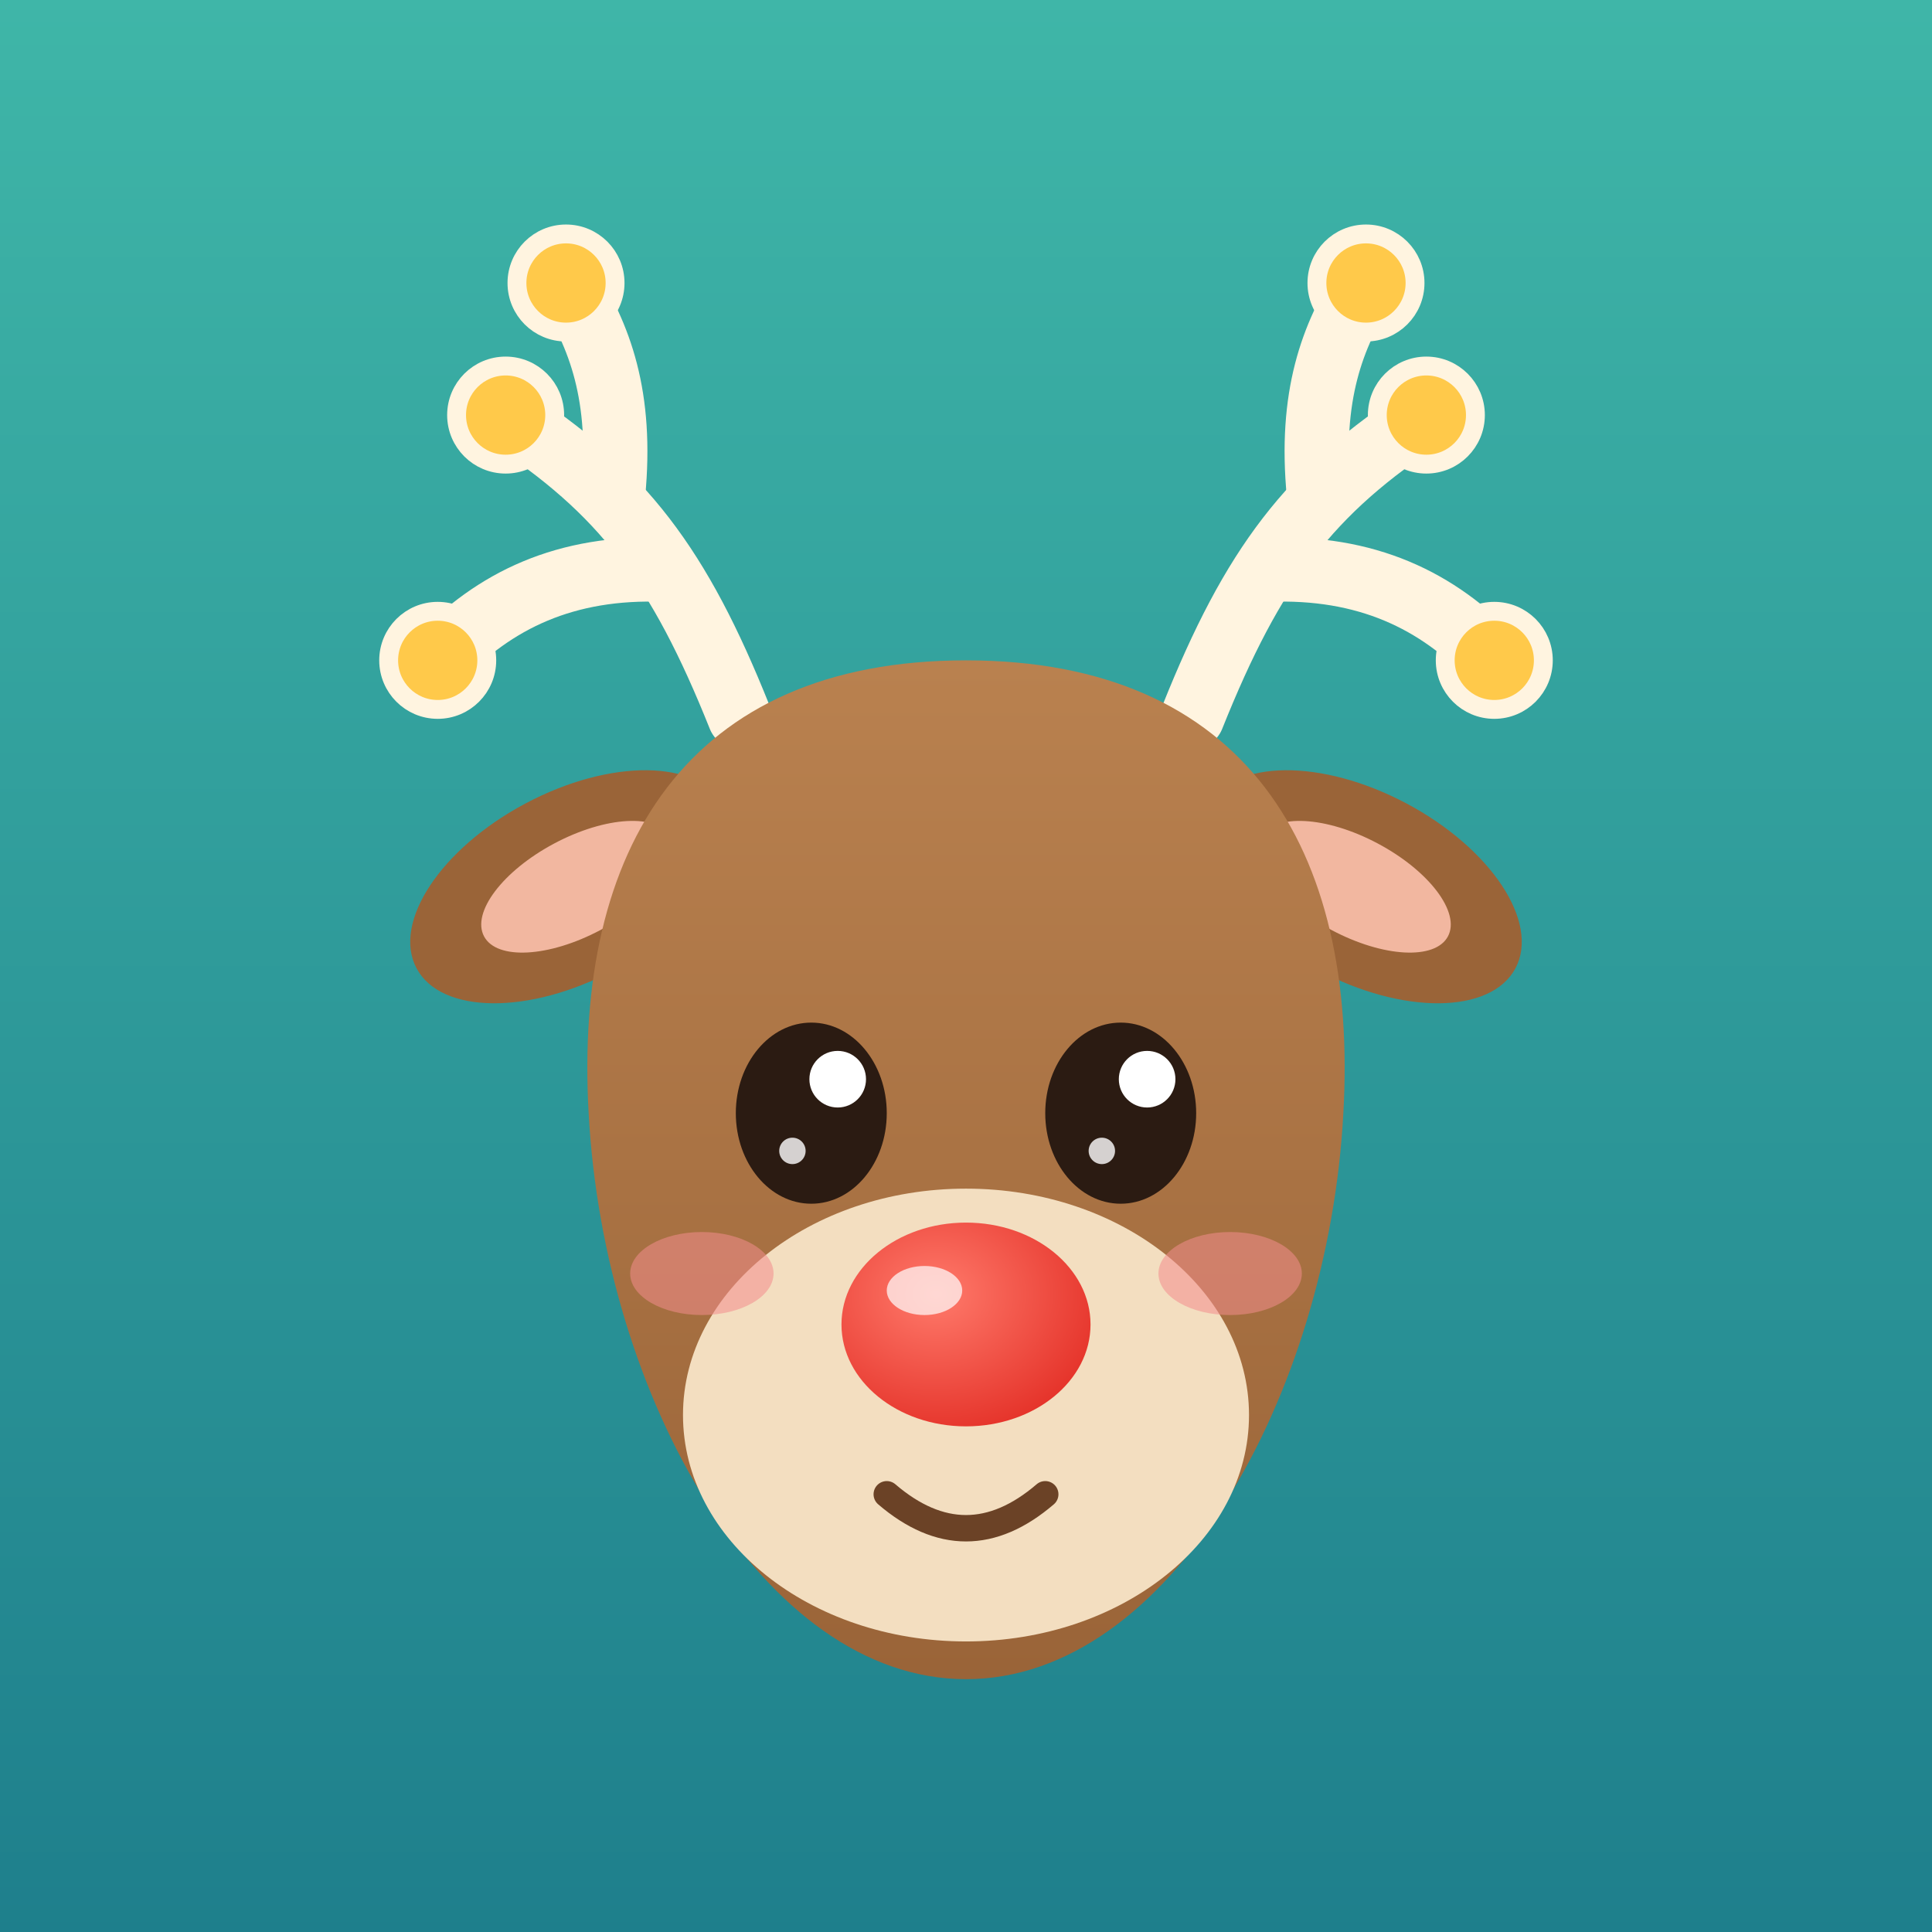
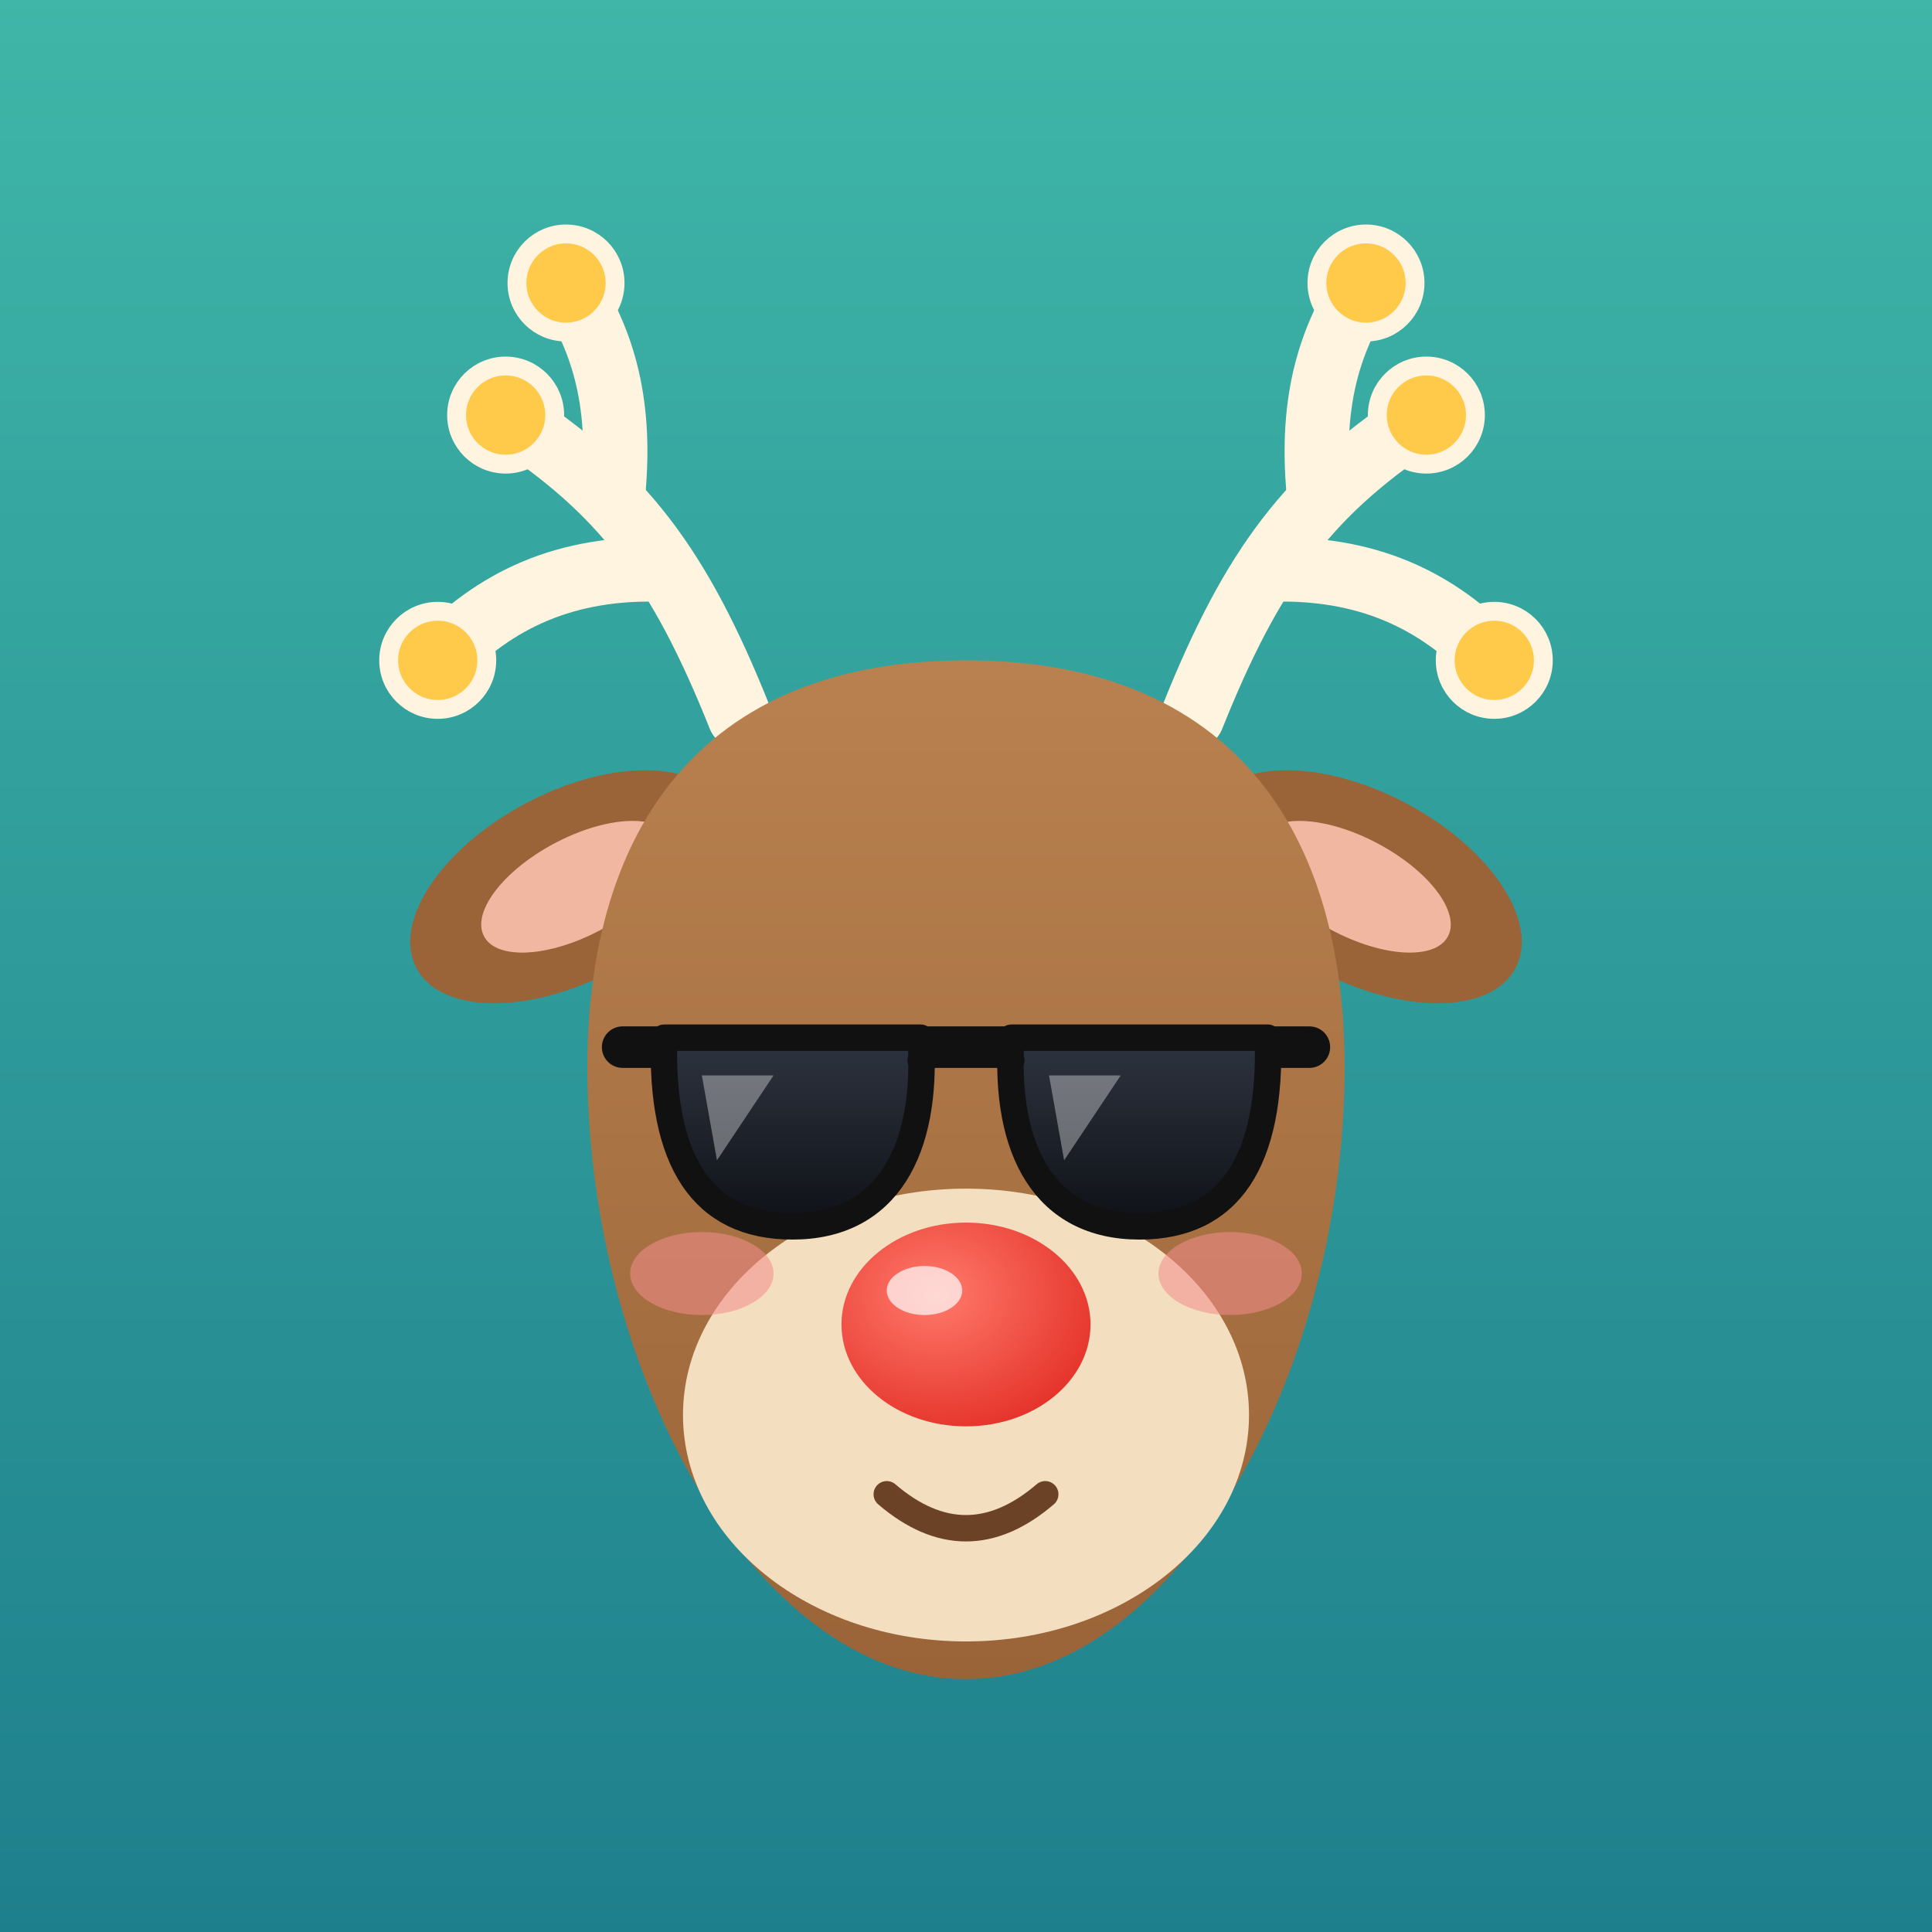
<svg xmlns="http://www.w3.org/2000/svg" viewBox="0 0 1024 1024" width="1024" height="1024">
  <defs>
    <linearGradient id="bg" x1="0" y1="0" x2="0" y2="1">
      <stop offset="0" stop-color="#3FB6A8" />
      <stop offset="1" stop-color="#1E7F8C" />
    </linearGradient>
    <linearGradient id="fur" x1="0" y1="0" x2="0" y2="1">
      <stop offset="0" stop-color="#B9814F" />
      <stop offset="1" stop-color="#9A6438" />
    </linearGradient>
    <radialGradient id="nose" cx="0.38" cy="0.35" r="0.7">
      <stop offset="0" stop-color="#FF7A6B" />
      <stop offset="1" stop-color="#E5332A" />
    </radialGradient>
  </defs>
  <rect width="1024" height="1024" fill="url(#bg)" />
  <g transform="translate(0 50)">
    <g fill="none" stroke="#FFF4E0" stroke-width="34" stroke-linecap="round" stroke-linejoin="round">
      <path d="M392 330 C 360 250, 330 210, 268 170" />
      <path d="M352 252 C 300 250, 262 268, 232 300" />
      <path d="M325 212 C 330 160, 318 128, 300 100" />
      <path d="M632 330 C 664 250, 694 210, 756 170" />
      <path d="M672 252 C 724 250, 762 268, 792 300" />
      <path d="M699 212 C 694 160, 706 128, 724 100" />
    </g>
    <g fill="#FFC94A" stroke="#FFF4E0" stroke-width="10">
      <circle cx="268" cy="170" r="26" />
      <circle cx="232" cy="300" r="26" />
      <circle cx="300" cy="100" r="26" />
      <circle cx="756" cy="170" r="26" />
      <circle cx="792" cy="300" r="26" />
      <circle cx="724" cy="100" r="26" />
    </g>
    <ellipse cx="302" cy="420" rx="92" ry="50" transform="rotate(-28 302 420)" fill="#9A6438" />
    <ellipse cx="306" cy="420" rx="56" ry="26" transform="rotate(-28 306 420)" fill="#F2B7A0" />
    <ellipse cx="722" cy="420" rx="92" ry="50" transform="rotate(28 722 420)" fill="#9A6438" />
    <ellipse cx="718" cy="420" rx="56" ry="26" transform="rotate(28 718 420)" fill="#F2B7A0" />
    <path d="M512 300 C 660 300, 720 400, 712 540 C 704 690, 620 840, 512 840 C 404 840, 320 690, 312 540 C 304 400, 364 300, 512 300 Z" fill="url(#fur)" />
    <ellipse cx="512" cy="700" rx="150" ry="120" fill="#F3DEC0" />
+     <defs>
+       <linearGradient id="lens" x1="0" y1="0" x2="0" y2="1">
+         <stop offset="0" stop-color="#2E3440" />
+         <stop offset="1" stop-color="#0E1116" />
+       </linearGradient>
+     </defs>
    <g>
-       <ellipse cx="430" cy="540" rx="40" ry="48" fill="#2B1B12" />
-       <ellipse cx="594" cy="540" rx="40" ry="48" fill="#2B1B12" />
-       <circle cx="444" cy="522" r="15" fill="#FFFFFF" />
-       <circle cx="608" cy="522" r="15" fill="#FFFFFF" />
-       <circle cx="420" cy="560" r="7" fill="#FFFFFF" opacity="0.8" />
-       <circle cx="584" cy="560" r="7" fill="#FFFFFF" opacity="0.8" />
+       <path d="M330 505 L 694 505" stroke="#111" stroke-width="22" stroke-linecap="round" />
+       <path d="M352 500 L 488 500 C 492 560, 470 600, 420 600 C 372 600, 350 565, 352 500 Z" fill="url(#lens)" stroke="#111" stroke-width="14" stroke-linejoin="round" />
+       <path d="M536 500 L 672 500 C 674 565, 652 600, 604 600 C 554 600, 532 560, 536 500 Z" fill="url(#lens)" stroke="#111" stroke-width="14" stroke-linejoin="round" />
+       <path d="M488 512 Q 512 498, 536 512" fill="none" stroke="#111" stroke-width="14" stroke-linecap="round" />
+       <path d="M372 520 L 410 520 L 380 565 Z" fill="#FFFFFF" opacity="0.35" />
+       <path d="M556 520 L 594 520 L 564 565 Z" fill="#FFFFFF" opacity="0.35" />
    </g>
    <ellipse cx="372" cy="625" rx="38" ry="22" fill="#F28C8C" opacity="0.55" />
    <ellipse cx="652" cy="625" rx="38" ry="22" fill="#F28C8C" opacity="0.55" />
    <ellipse cx="512" cy="652" rx="66" ry="54" fill="url(#nose)" />
    <ellipse cx="490" cy="634" rx="20" ry="13" fill="#FFFFFF" opacity="0.7" />
    <path d="M470 742 Q 512 778, 554 742" fill="none" stroke="#6B4226" stroke-width="14" stroke-linecap="round" />
  </g>
</svg>
